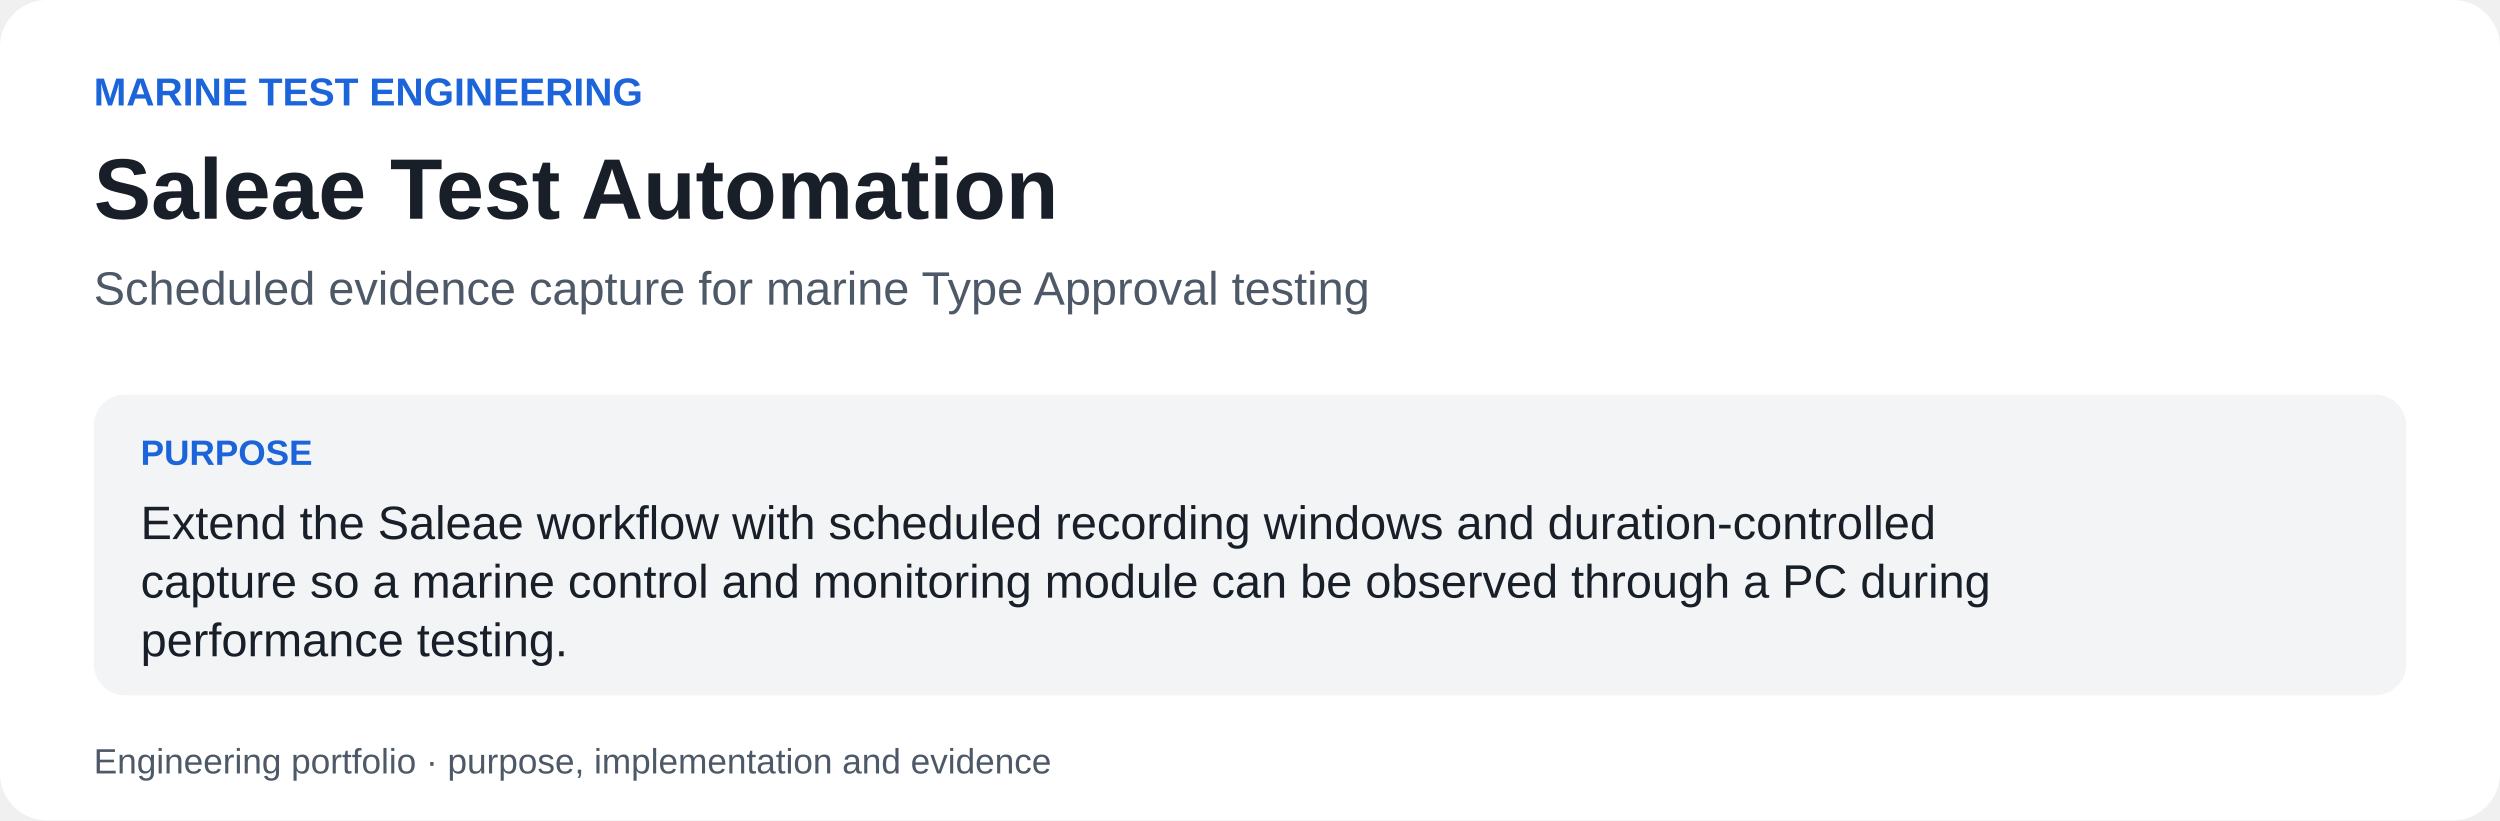
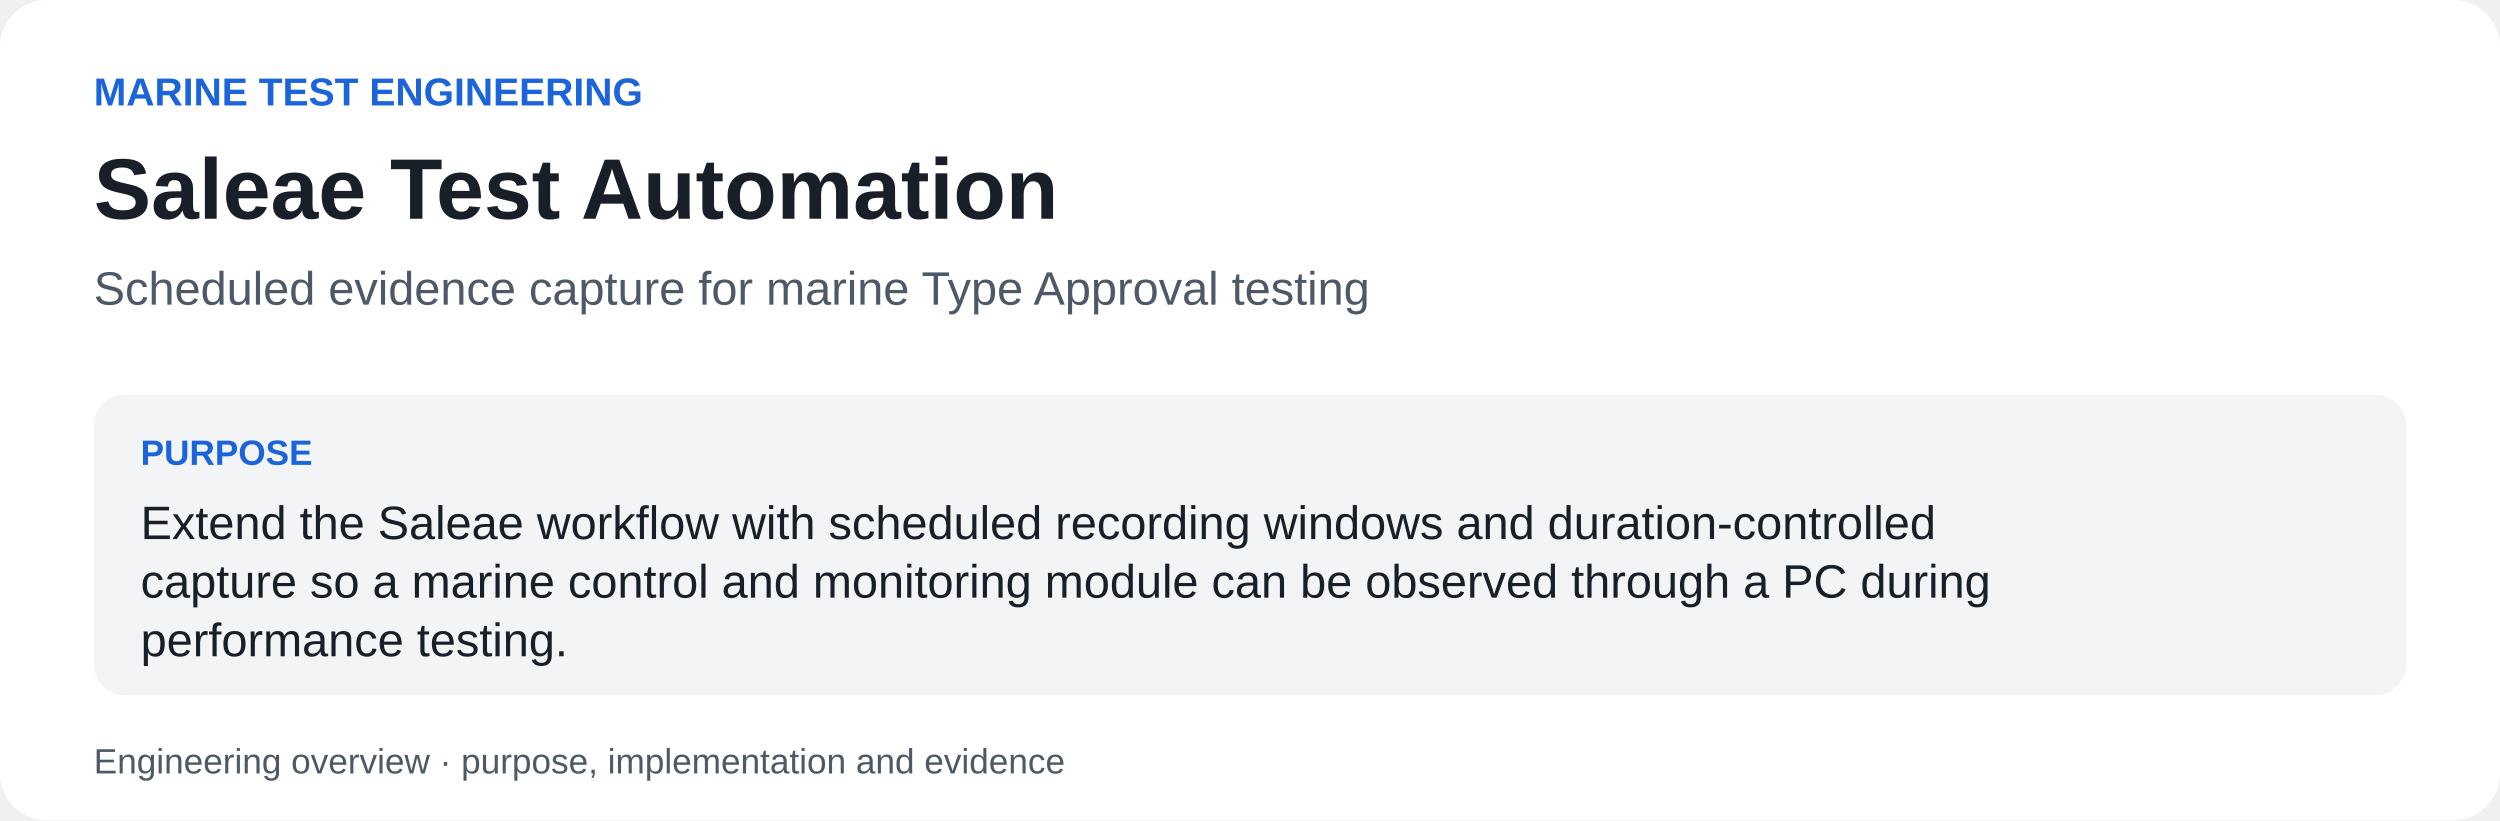
<svg xmlns="http://www.w3.org/2000/svg" width="1280" height="420" viewBox="0 0 1280 420" role="img" aria-labelledby="title description">
  <rect width="1280" height="420" rx="24" fill="#ffffff" />
  <g font-family="sans-serif">
    <text font-family="Arial" x="48" y="54" font-size="20" font-weight="700" fill="#1b64da">MARINE TEST ENGINEERING</text>
    <text font-family="Arial" x="48" y="112" font-size="44" font-weight="700" fill="#191f28">Saleae Test Automation</text>
    <text font-family="Arial" x="48" y="156" font-size="24" fill="#4e5968">Scheduled evidence capture for marine Type Approval testing</text>
    <rect x="48" y="202" width="1184" height="154" rx="16" fill="#f2f4f6" />
    <text font-family="Arial" x="72" y="238" font-size="18" font-weight="700" fill="#1b64da">PURPOSE</text>
    <text font-family="Arial" x="72" y="276" font-size="24" fill="#191f28">Extend the Saleae workflow with scheduled recording windows and duration-controlled</text>
    <text font-family="Arial" x="72" y="306" font-size="24" fill="#191f28">capture so a marine control and monitoring module can be observed through a PC during</text>
    <text font-family="Arial" x="72" y="336" font-size="24" fill="#191f28">performance testing.</text>
-     <text font-family="Arial" x="48" y="396" font-size="18" fill="#4e5968">Engineering portfolio · purpose, implementation and evidence</text>
+     <text font-family="Arial" x="48" y="396" font-size="18" fill="#4e5968">Engineering overview · purpose, implementation and evidence</text>
  </g>
</svg>
